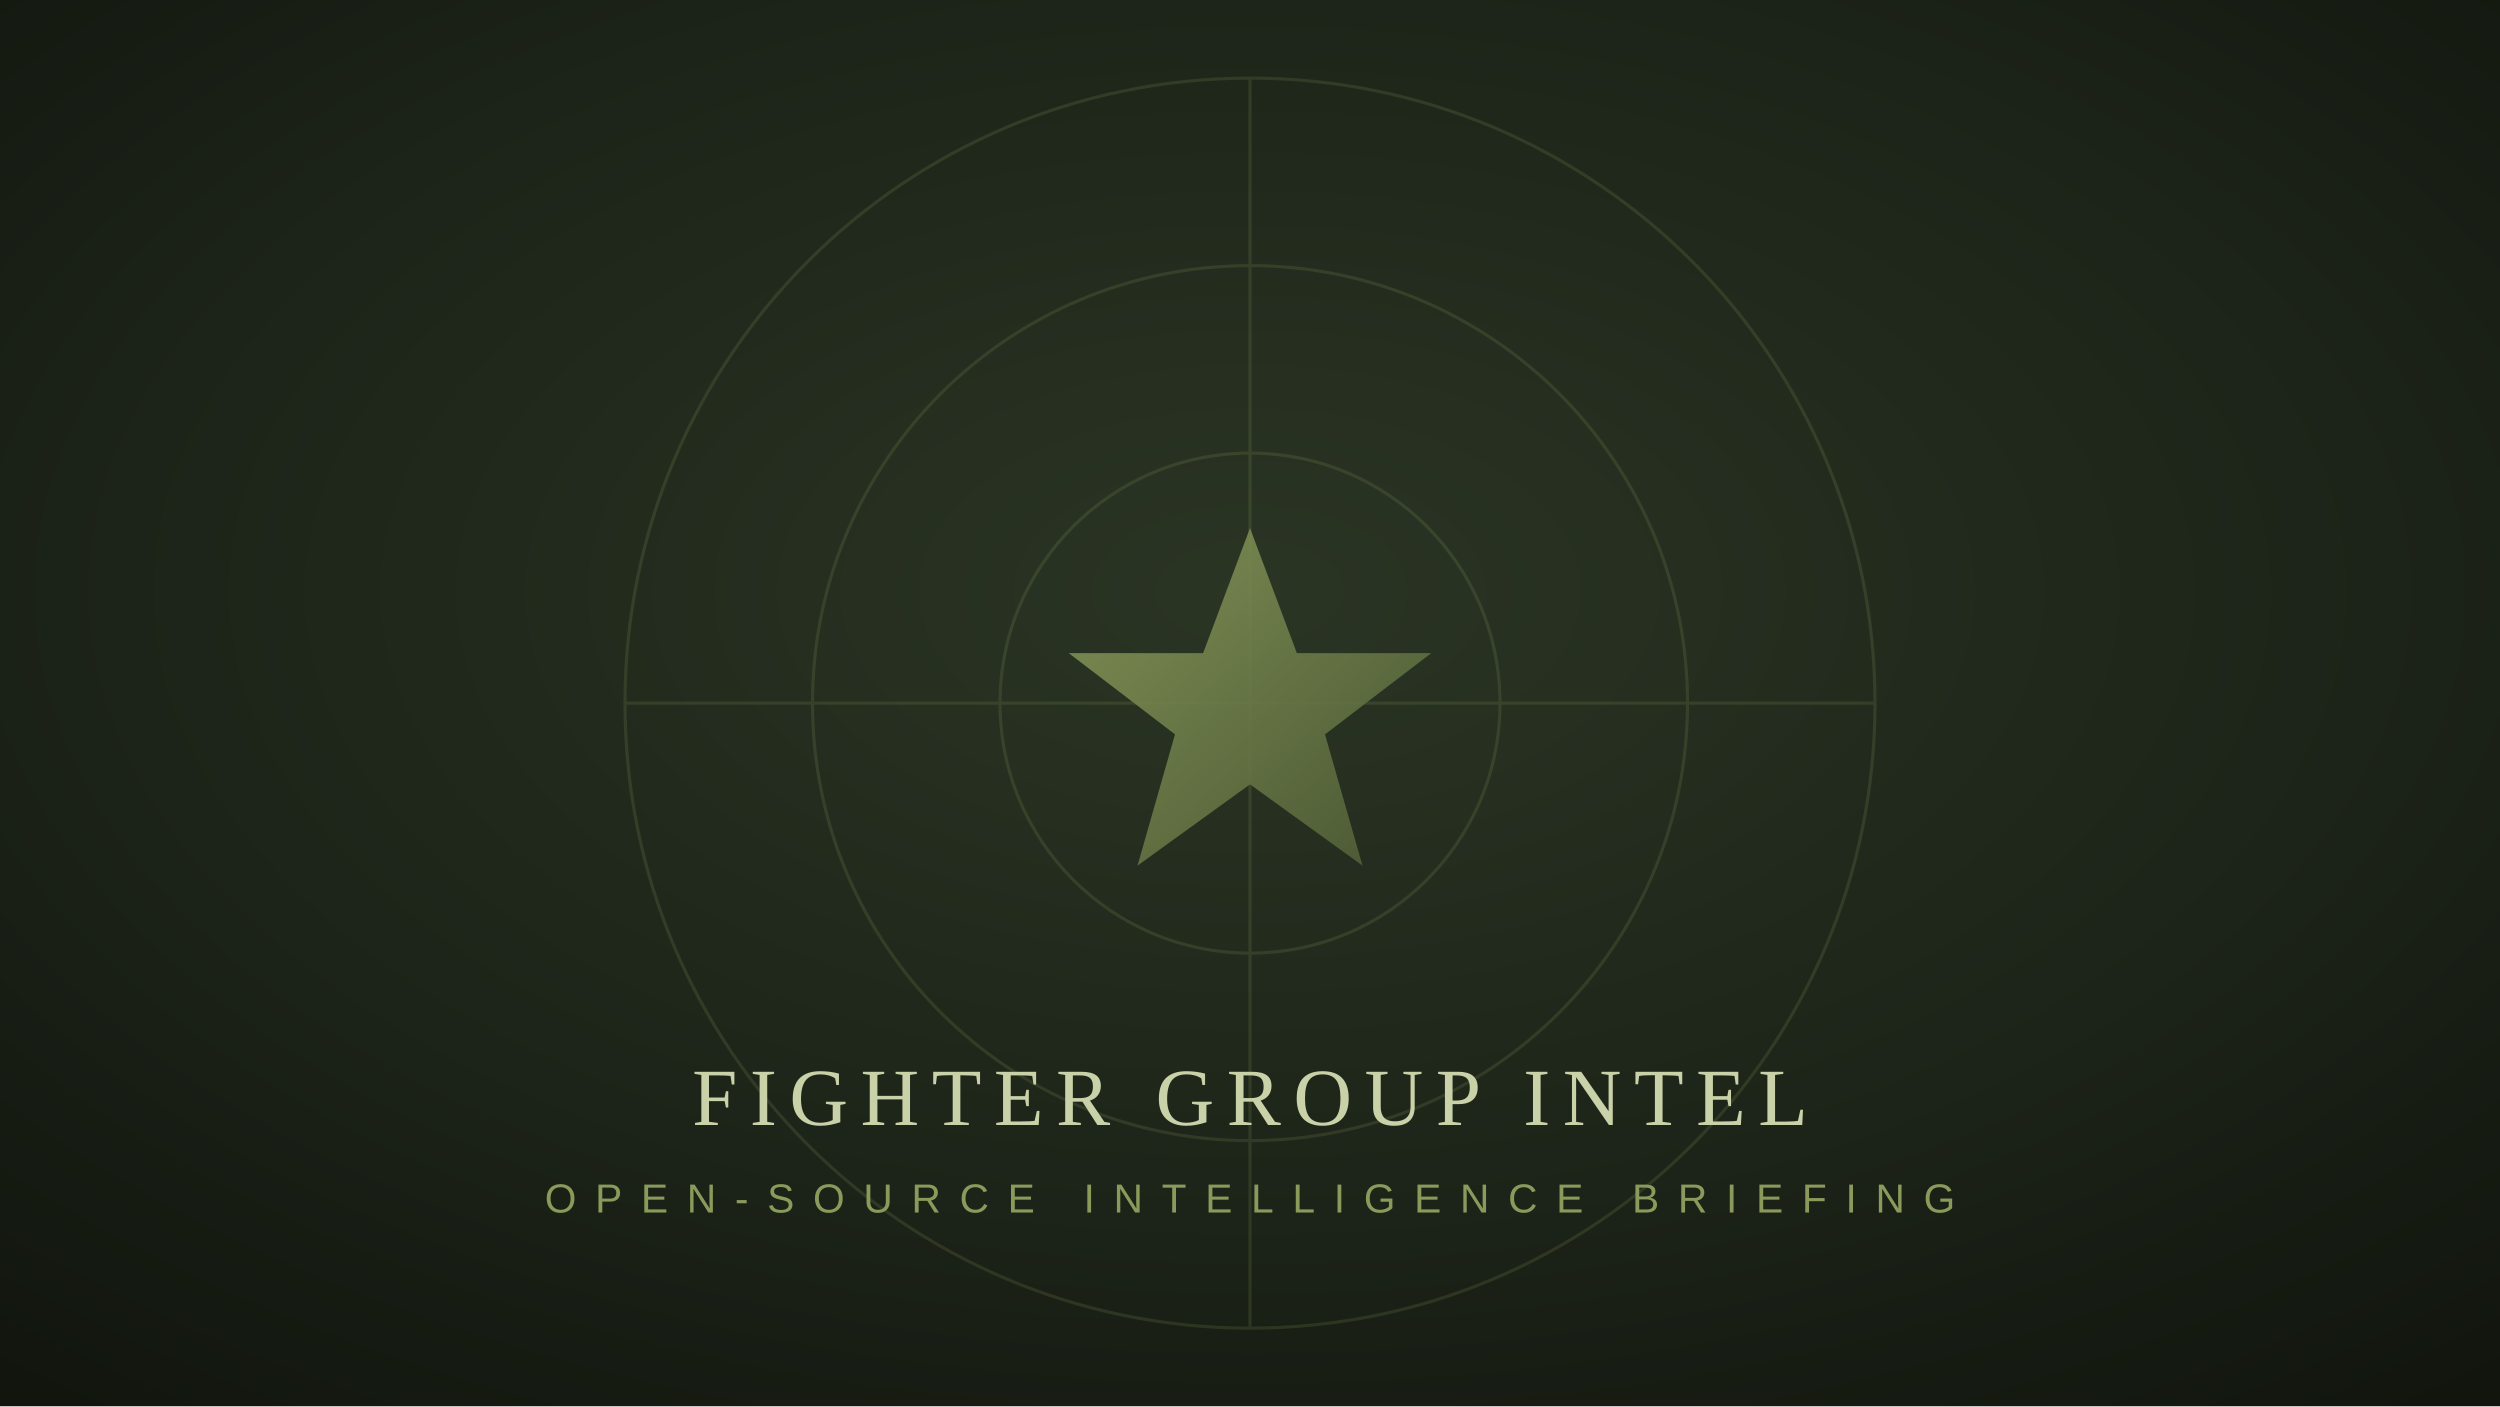
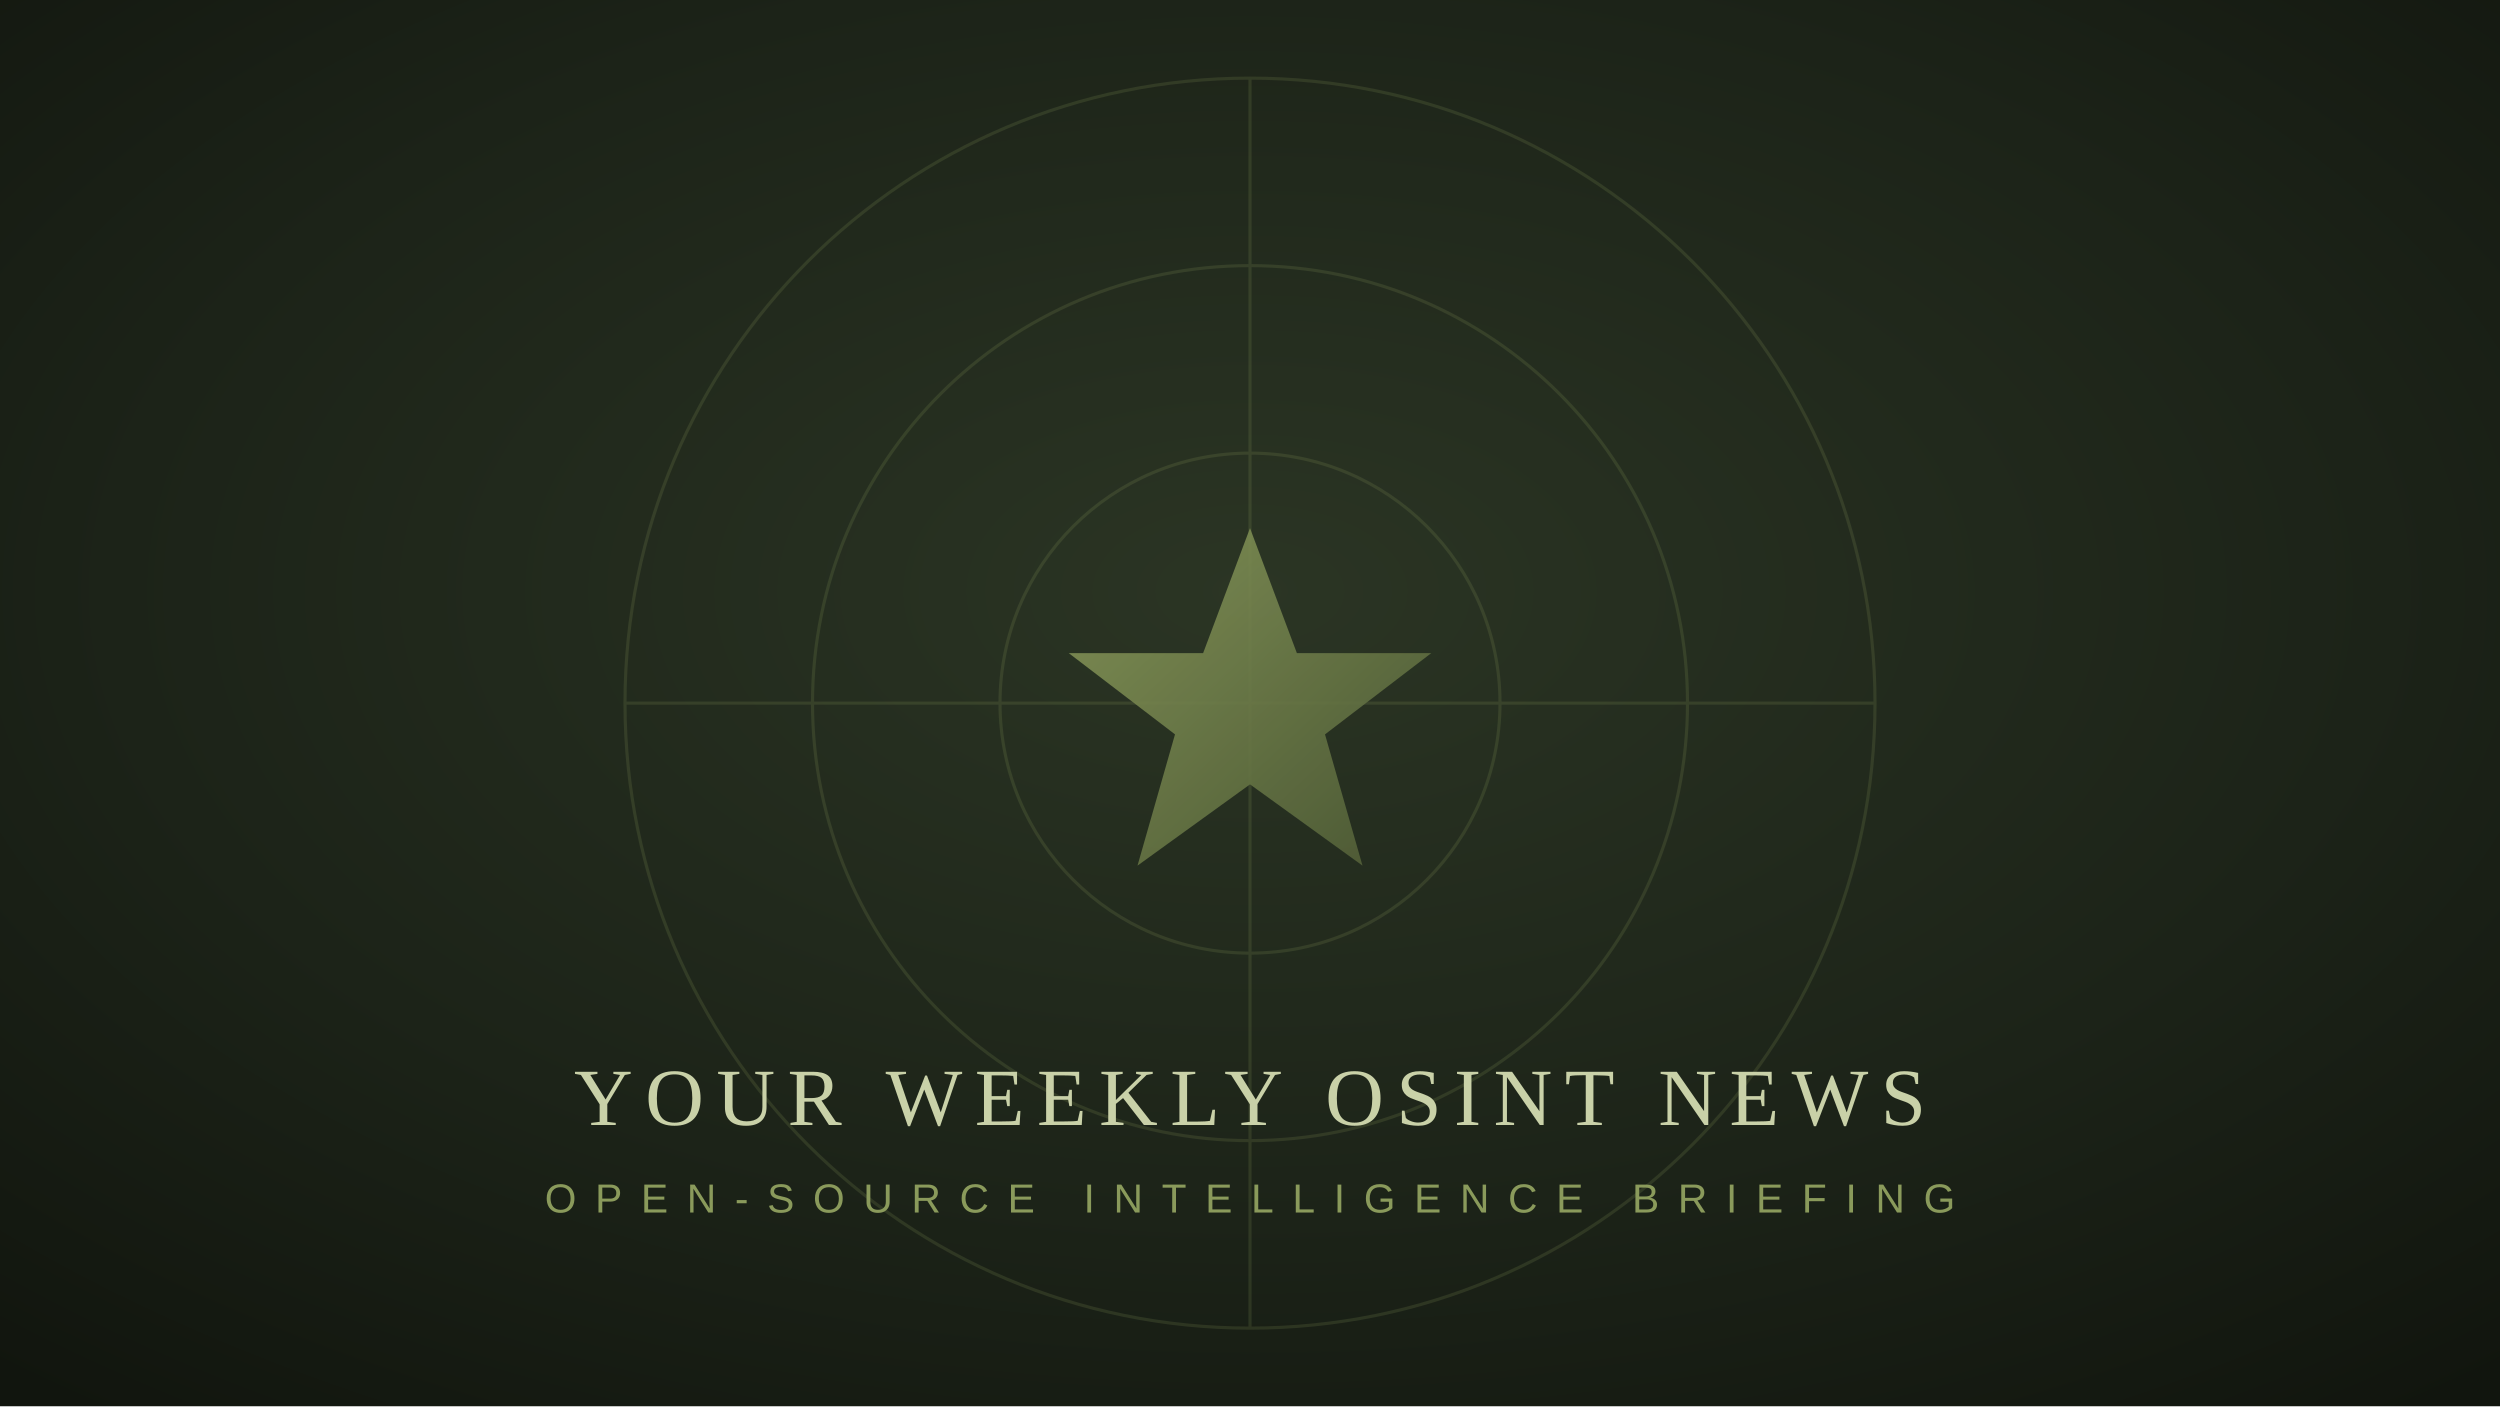
- <svg xmlns="http://www.w3.org/2000/svg" viewBox="0 0 800 450" role="img" aria-label="FIGHTER GROUP INTEL placeholder briefing graphic">
+ <svg xmlns="http://www.w3.org/2000/svg" viewBox="0 0 800 450" role="img" aria-label="Your Weekly OSINT News placeholder briefing graphic">
  <defs>
    <radialGradient id="bg" cx="50%" cy="42%" r="75%">
      <stop offset="0%" stop-color="#2b3524" />
      <stop offset="60%" stop-color="#1c2318" />
      <stop offset="100%" stop-color="#11150e" />
    </radialGradient>
    <linearGradient id="ring" x1="0" y1="0" x2="1" y2="1">
      <stop offset="0%" stop-color="#8a9a5b" />
      <stop offset="100%" stop-color="#4d5a35" />
    </linearGradient>
  </defs>
  <rect width="800" height="450" fill="url(#bg)" />
  <g opacity="0.18" stroke="#8a9a5b" stroke-width="1">
    <circle cx="400" cy="225" r="80" fill="none" />
    <circle cx="400" cy="225" r="140" fill="none" />
    <circle cx="400" cy="225" r="200" fill="none" />
    <line x1="400" y1="25" x2="400" y2="425" />
    <line x1="200" y1="225" x2="600" y2="225" />
  </g>
  <g transform="translate(400,225)">
    <polygon points="0,-56 15,-16 58,-16 24,10 36,52 0,26 -36,52 -24,10 -58,-16 -15,-16" fill="url(#ring)" opacity="0.9" />
  </g>
-   <text x="400" y="360" font-family="Georgia, 'Times New Roman', serif" font-size="26" letter-spacing="4" fill="#c9d1a8" text-anchor="middle">FIGHTER GROUP INTEL</text>
+   <text x="400" y="360" font-family="Georgia, 'Times New Roman', serif" font-size="26" letter-spacing="4" fill="#c9d1a8" text-anchor="middle">YOUR WEEKLY OSINT NEWS</text>
  <text x="400" y="388" font-family="Arial, sans-serif" font-size="13" letter-spacing="6" fill="#8a9a5b" text-anchor="middle">OPEN-SOURCE INTELLIGENCE BRIEFING</text>
</svg>
